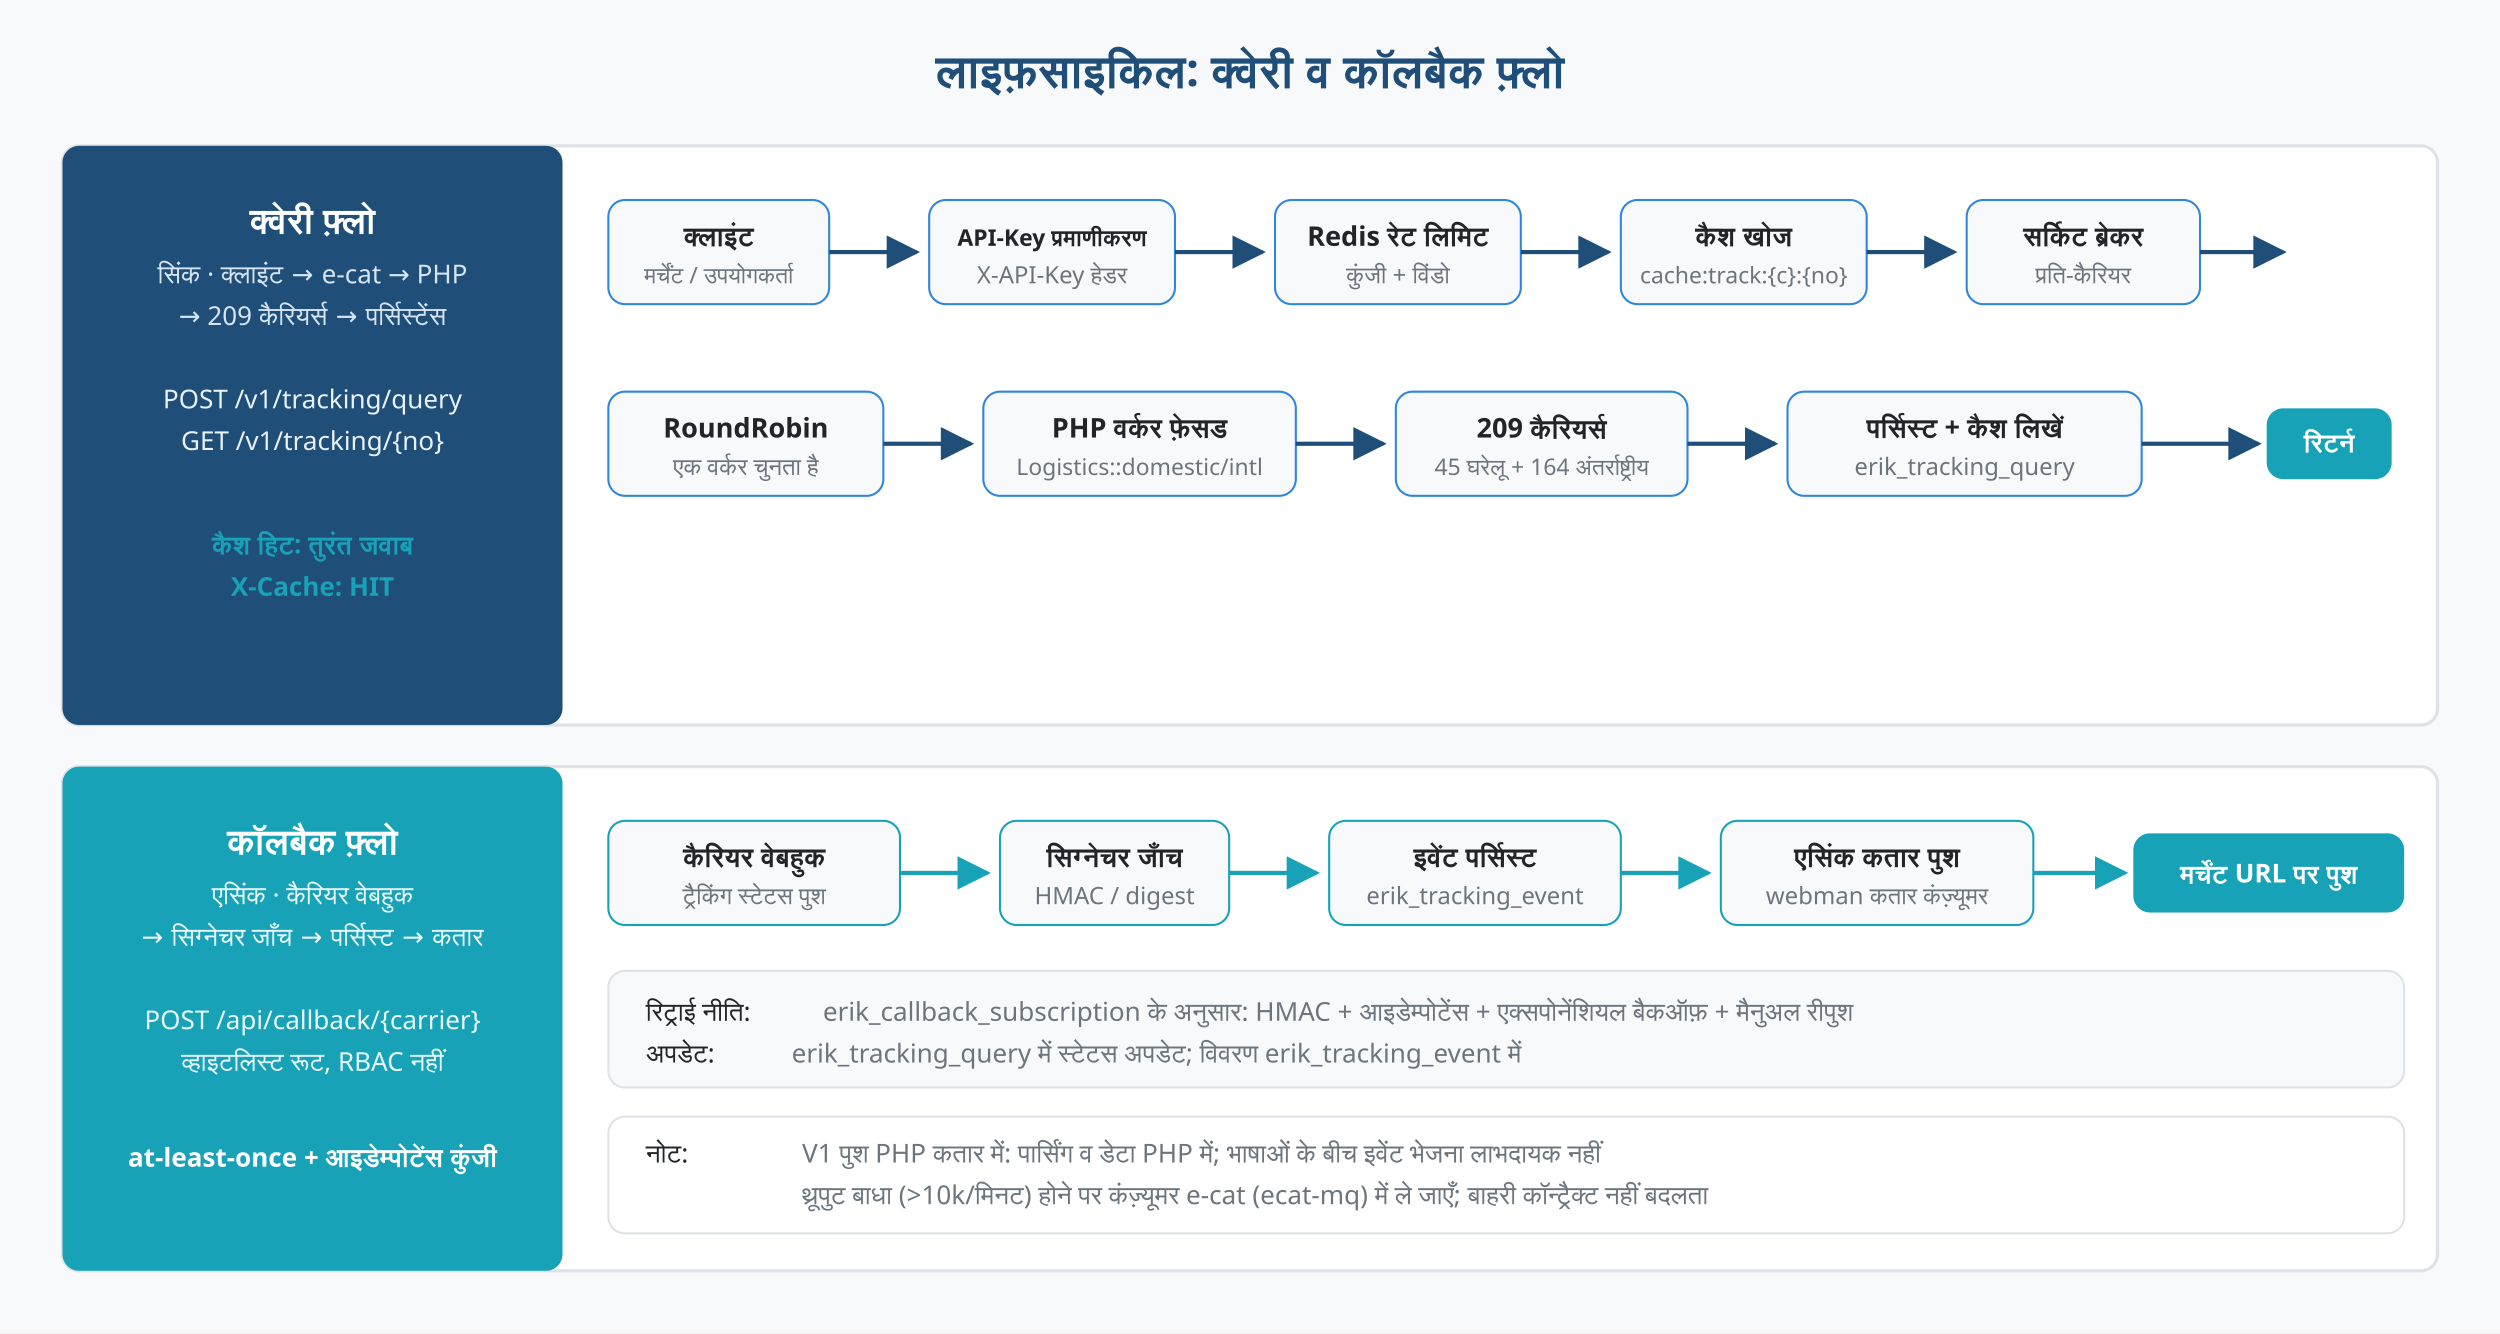
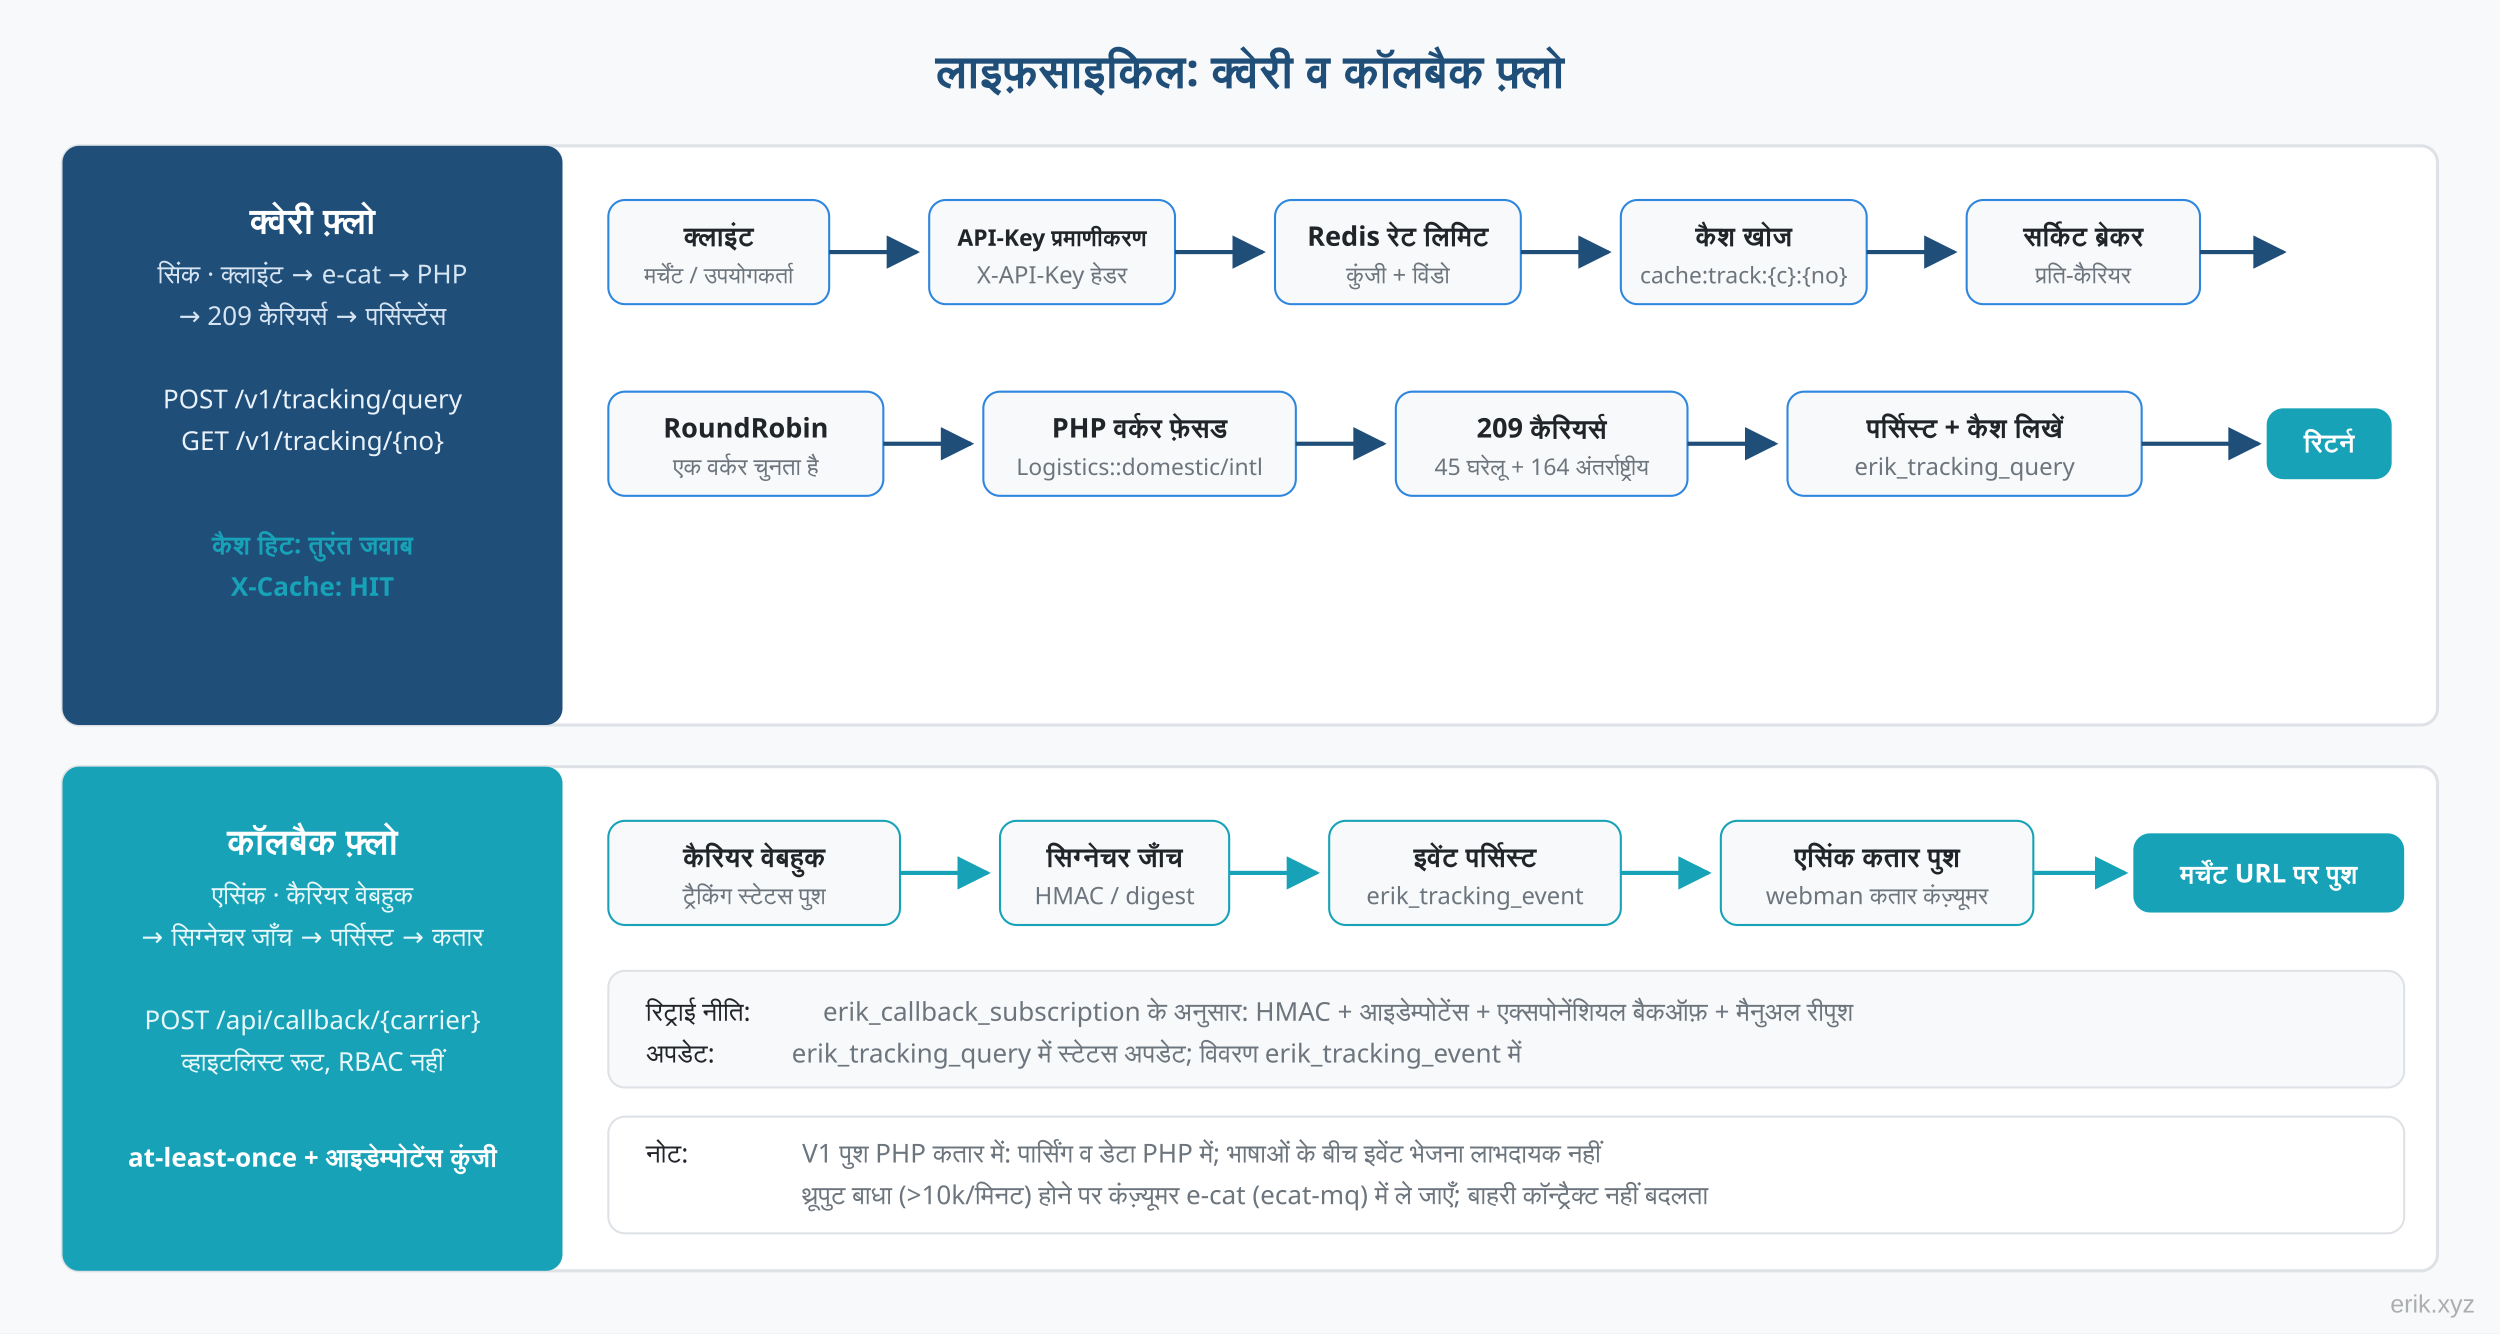
<svg xmlns="http://www.w3.org/2000/svg" viewBox="0 0 1200 640" font-family="'PingFang SC','Noto Sans SC','Microsoft YaHei',sans-serif">
  <defs>
    <marker id="arrow" viewBox="0 0 10 10" refX="9" refY="5" markerWidth="8" markerHeight="8" orient="auto-start-reverse">
      <path d="M0,0 L10,5 L0,10 z" fill="#1F4E79" />
    </marker>
    <marker id="arrow2" viewBox="0 0 10 10" refX="9" refY="5" markerWidth="8" markerHeight="8" orient="auto-start-reverse">
      <path d="M0,0 L10,5 L0,10 z" fill="#17A2B8" />
    </marker>
  </defs>
  <rect x="0" y="0" width="1200" height="640" fill="#F8F9FA" />
  <text x="600" y="42" text-anchor="middle" font-size="22.0" font-weight="bold" fill="#1F4E79">लाइफ़साइकिल: क्वेरी व कॉलबैक फ़्लो</text>
  <rect x="30" y="70" width="1140" height="278" rx="8" fill="#FFFFFF" stroke="#DEE2E6" stroke-width="1.5" />
  <rect x="30" y="70" width="240" height="278" rx="8" fill="#1F4E79" />
  <text x="150" y="112" text-anchor="middle" font-size="17.0" font-weight="bold" fill="#FFFFFF">क्वेरी फ़्लो</text>
  <text x="150" y="136" text-anchor="middle" font-size="12.5" fill="#D7E5F3">सिंक · क्लाइंट → e-cat → PHP</text>
  <text x="150" y="156" text-anchor="middle" font-size="12.5" fill="#D7E5F3">→ 209 कैरियर्स → पर्सिस्टेंस</text>
  <text x="150" y="196" text-anchor="middle" font-size="12.5" fill="#E9F2FB">POST /v1/tracking/query</text>
  <text x="150" y="216" text-anchor="middle" font-size="12.5" fill="#E9F2FB">GET /v1/tracking/{no}</text>
  <text x="150" y="266" text-anchor="middle" font-size="12.5" fill="#17A2B8" font-weight="bold">कैश हिट: तुरंत जवाब</text>
  <text x="150" y="286" text-anchor="middle" font-size="12.5" fill="#17A2B8" font-weight="bold">X-Cache: HIT</text>
  <g font-size="13" fill="#212529">
    <rect x="292" y="96" width="106" height="50" rx="8" fill="#F8F9FA" stroke="#2E86DE" />
    <text x="345" y="118" text-anchor="middle" font-weight="bold" font-size="13.0">क्लाइंट</text>
    <text x="345" y="136" text-anchor="middle" font-size="11.0" fill="#6C757D">मर्चेंट / उपयोगकर्ता</text>
    <line x1="398" y1="121" x2="440" y2="121" stroke="#1F4E79" stroke-width="2" marker-end="url(#arrow)" />
    <rect x="446" y="96" width="118" height="50" rx="8" fill="#F8F9FA" stroke="#2E86DE" />
    <text x="505" y="118" text-anchor="middle" font-weight="bold" font-size="11.0">API-Key प्रमाणीकरण</text>
    <text x="505" y="136" text-anchor="middle" font-size="11.5" fill="#6C757D">X-API-Key हेडर</text>
    <line x1="564" y1="121" x2="606" y2="121" stroke="#1F4E79" stroke-width="2" marker-end="url(#arrow)" />
    <rect x="612" y="96" width="118" height="50" rx="8" fill="#F8F9FA" stroke="#2E86DE" />
    <text x="671" y="118" text-anchor="middle" font-weight="bold" font-size="13.0">Redis रेट लिमिट</text>
    <text x="671" y="136" text-anchor="middle" font-size="11.5" fill="#6C757D">कुंजी + विंडो</text>
    <line x1="730" y1="121" x2="772" y2="121" stroke="#1F4E79" stroke-width="2" marker-end="url(#arrow)" />
    <rect x="778" y="96" width="118" height="50" rx="8" fill="#F8F9FA" stroke="#2E86DE" />
    <text x="837" y="118" text-anchor="middle" font-weight="bold" font-size="13.0">कैश खोज</text>
    <text x="837" y="136" text-anchor="middle" font-size="11.0" fill="#6C757D">cache:track:{c}:{no}</text>
    <line x1="896" y1="121" x2="938" y2="121" stroke="#1F4E79" stroke-width="2" marker-end="url(#arrow)" />
    <rect x="944" y="96" width="112" height="50" rx="8" fill="#F8F9FA" stroke="#2E86DE" />
    <text x="1000" y="118" text-anchor="middle" font-weight="bold" font-size="13.0">सर्किट ब्रेकर</text>
    <text x="1000" y="136" text-anchor="middle" font-size="11.5" fill="#6C757D">प्रति-कैरियर</text>
    <line x1="1056" y1="121" x2="1096" y2="121" stroke="#1F4E79" stroke-width="2" marker-end="url(#arrow)" />
  </g>
  <g font-size="13" fill="#212529">
    <rect x="292" y="188" width="132" height="50" rx="8" fill="#F8F9FA" stroke="#2E86DE" />
    <text x="358" y="210" text-anchor="middle" font-weight="bold" font-size="13.0">RoundRobin</text>
    <text x="358" y="228" text-anchor="middle" font-size="11.5" fill="#6C757D">एक वर्कर चुनता है</text>
    <line x1="424" y1="213" x2="466" y2="213" stroke="#1F4E79" stroke-width="2" marker-end="url(#arrow)" />
    <rect x="472" y="188" width="150" height="50" rx="8" fill="#F8F9FA" stroke="#2E86DE" />
    <text x="547" y="210" text-anchor="middle" font-weight="bold" font-size="13.0">PHP वर्कर फ़ेसड</text>
    <text x="547" y="228" text-anchor="middle" font-size="11.0" fill="#6C757D">Logistics::domestic/intl</text>
    <line x1="622" y1="213" x2="664" y2="213" stroke="#1F4E79" stroke-width="2" marker-end="url(#arrow)" />
    <rect x="670" y="188" width="140" height="50" rx="8" fill="#F8F9FA" stroke="#2E86DE" />
    <text x="740" y="210" text-anchor="middle" font-weight="bold" font-size="13.0">209 कैरियर्स</text>
    <text x="740" y="228" text-anchor="middle" font-size="11.0" fill="#6C757D">45 घरेलू + 164 अंतर्राष्ट्रीय</text>
    <line x1="810" y1="213" x2="852" y2="213" stroke="#1F4E79" stroke-width="2" marker-end="url(#arrow)" />
    <rect x="858" y="188" width="170" height="50" rx="8" fill="#F8F9FA" stroke="#2E86DE" />
    <text x="943" y="210" text-anchor="middle" font-weight="bold" font-size="13.0">पर्सिस्ट + कैश लिखें</text>
    <text x="943" y="228" text-anchor="middle" font-size="11.5" fill="#6C757D">erik_tracking_query</text>
    <line x1="1028" y1="213" x2="1084" y2="213" stroke="#1F4E79" stroke-width="2" marker-end="url(#arrow)" />
    <rect x="1088" y="196" width="60" height="34" rx="8" fill="#17A2B8" />
    <text x="1118" y="217" text-anchor="middle" font-size="12.5" font-weight="bold" fill="#FFFFFF">रिटर्न</text>
  </g>
  <rect x="30" y="368" width="1140" height="242" rx="8" fill="#FFFFFF" stroke="#DEE2E6" stroke-width="1.5" />
  <rect x="30" y="368" width="240" height="242" rx="8" fill="#17A2B8" />
  <text x="150" y="410" text-anchor="middle" font-size="17.0" font-weight="bold" fill="#FFFFFF">कॉलबैक फ़्लो</text>
  <text x="150" y="434" text-anchor="middle" font-size="12.5" fill="#E8F8FA">एसिंक · कैरियर वेबहुक</text>
  <text x="150" y="454" text-anchor="middle" font-size="12.5" fill="#E8F8FA">→ सिग्नेचर जाँच → पर्सिस्ट → कतार</text>
  <text x="150" y="494" text-anchor="middle" font-size="12.5" fill="#E8F8FA">POST /api/callback/{carrier}</text>
  <text x="150" y="514" text-anchor="middle" font-size="12.5" fill="#E8F8FA">व्हाइटलिस्ट रूट, RBAC नहीं</text>
  <text x="150" y="560" text-anchor="middle" font-size="12.5" fill="#FFFFFF" font-weight="bold">at-least-once + आइडेम्पोटेंस कुंजी</text>
  <g font-size="13" fill="#212529">
    <rect x="292" y="394" width="140" height="50" rx="8" fill="#F8F9FA" stroke="#17A2B8" />
    <text x="362" y="416" text-anchor="middle" font-weight="bold" font-size="13.0">कैरियर वेबहुक</text>
    <text x="362" y="434" text-anchor="middle" font-size="11.5" fill="#6C757D">ट्रैकिंग स्टेटस पुश</text>
    <line x1="432" y1="419" x2="474" y2="419" stroke="#17A2B8" stroke-width="2" marker-end="url(#arrow2)" />
    <rect x="480" y="394" width="110" height="50" rx="8" fill="#F8F9FA" stroke="#17A2B8" />
    <text x="535" y="416" text-anchor="middle" font-weight="bold" font-size="13.0">सिग्नेचर जाँच</text>
    <text x="535" y="434" text-anchor="middle" font-size="11.5" fill="#6C757D">HMAC / digest</text>
    <line x1="590" y1="419" x2="632" y2="419" stroke="#17A2B8" stroke-width="2" marker-end="url(#arrow2)" />
    <rect x="638" y="394" width="140" height="50" rx="8" fill="#F8F9FA" stroke="#17A2B8" />
    <text x="708" y="416" text-anchor="middle" font-weight="bold" font-size="13.0">इवेंट पर्सिस्ट</text>
    <text x="708" y="434" text-anchor="middle" font-size="11.5" fill="#6C757D">erik_tracking_event</text>
    <line x1="778" y1="419" x2="820" y2="419" stroke="#17A2B8" stroke-width="2" marker-end="url(#arrow2)" />
    <rect x="826" y="394" width="150" height="50" rx="8" fill="#F8F9FA" stroke="#17A2B8" />
    <text x="901" y="416" text-anchor="middle" font-weight="bold" font-size="13.0">एसिंक कतार पुश</text>
    <text x="901" y="434" text-anchor="middle" font-size="11.5" fill="#6C757D">webman कतार कंज़्यूमर</text>
    <line x1="976" y1="419" x2="1020" y2="419" stroke="#17A2B8" stroke-width="2" marker-end="url(#arrow2)" />
    <rect x="1024" y="400" width="130" height="38" rx="8" fill="#17A2B8" />
    <text x="1089" y="424" text-anchor="middle" font-size="12.5" font-weight="bold" fill="#FFFFFF">मर्चेंट URL पर पुश</text>
  </g>
  <g font-size="12.5" fill="#6C757D">
    <rect x="292" y="466" width="862" height="56" rx="8" fill="#F8F9FA" stroke="#DEE2E6" />
    <text x="310" y="490" fill="#212529" font-size="12.5">रिट्राई नीति:</text>
    <text x="395" y="490" font-size="12.5">erik_callback_subscription के अनुसार: HMAC + आइडेम्पोटेंस + एक्सपोनेंशियल बैकऑफ़ + मैनुअल रीपुश</text>
    <text x="310" y="510" fill="#212529" font-size="12.5">अपडेट:</text>
    <text x="380" y="510" font-size="12.5">erik_tracking_query में स्टेटस अपडेट; विवरण erik_tracking_event में</text>
  </g>
  <g font-size="12.5" fill="#6C757D">
    <rect x="292" y="536" width="862" height="56" rx="8" fill="#FFFFFF" stroke="#DEE2E6" />
    <text x="310" y="558" fill="#212529" font-size="12.5">नोट:</text>
    <text x="385" y="558" font-size="12.5">V1 पुश PHP कतार में: पार्सिंग व डेटा PHP में; भाषाओं के बीच इवेंट भेजना लाभदायक नहीं</text>
    <text x="385" y="578" font-size="12.5">थ्रूपुट बाधा (&gt;10k/मिनट) होने पर कंज़्यूमर e-cat (ecat-mq) में ले जाएँ; बाहरी कॉन्ट्रैक्ट नहीं बदलता</text>
  </g>
+   <text x="1188" y="630" fill="rgba(33,37,41,0.35)" font-size="12" font-family="Arial, sans-serif" text-anchor="end">erik.xyz</text>
</svg>
